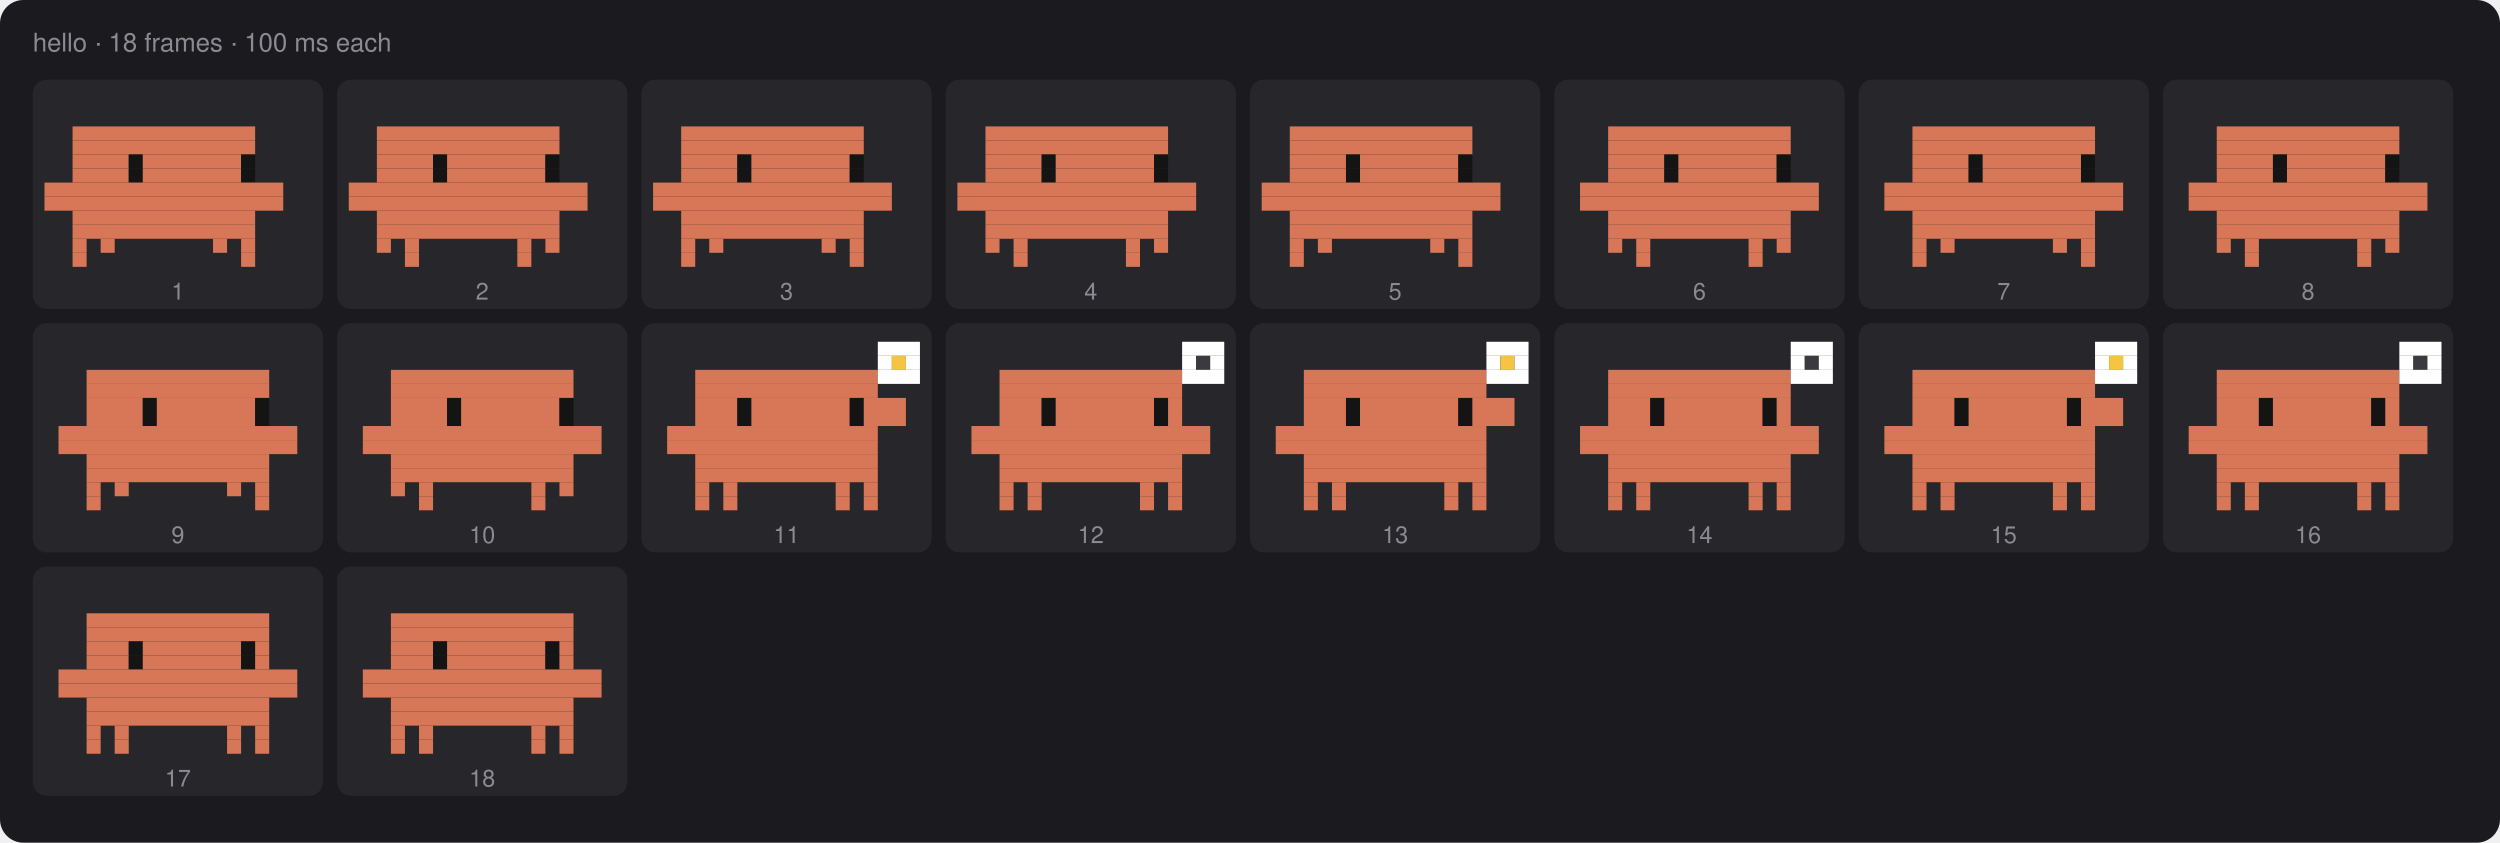
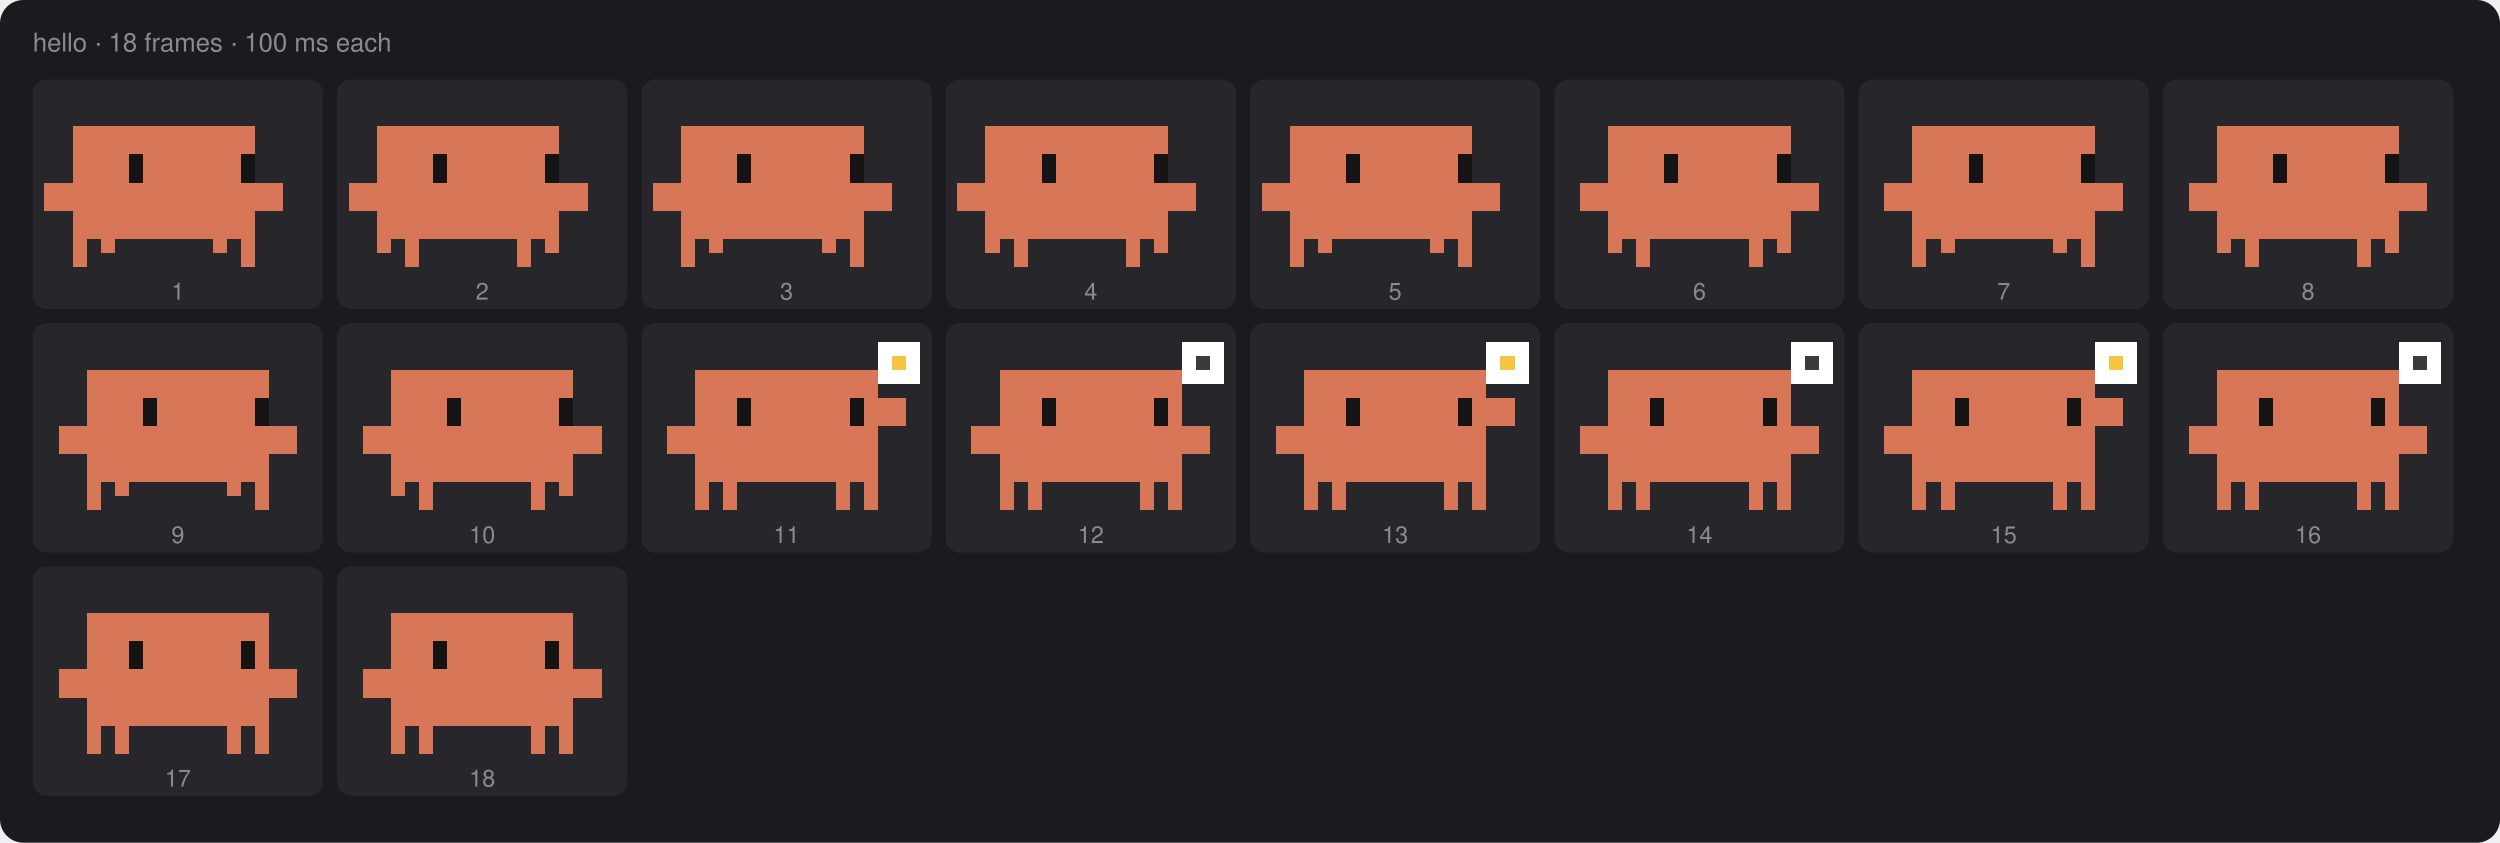
<svg xmlns="http://www.w3.org/2000/svg" width="1068" height="360" viewBox="0 0 1068 360">
  <style>.m{font-family:Menlo,Consolas,'DejaVu Sans Mono','Liberation Mono',monospace;font-size:22px;fill:#d77757}.d{fill-opacity:.5}.t{font-family:-apple-system,'Segoe UI',Helvetica,Arial,sans-serif;font-size:11px;fill:#8a8a92}.n{font-family:-apple-system,'Segoe UI',Helvetica,Arial,sans-serif;font-size:10px;fill:#8a8a92;text-anchor:middle}.e{text-anchor:end}</style>
  <rect width="1068" height="360" rx="10" fill="#1b1b1f" />
  <text class="t" x="14" y="22">hello · 18 frames · 100 ms each</text>
  <rect x="14" y="34" width="124" height="98" rx="6" fill="#26262b" />
-   <g transform="translate(19 42) scale(6)">
+   <g transform="translate(19 42) scale(6)" shape-rendering="crispEdges">
    <rect x="2" y="2" width="13" height="1" fill="#d77757" />
    <rect x="2" y="3" width="13" height="1" fill="#d77757" />
    <rect x="2" y="4" width="4" height="1" fill="#d77757" />
    <rect x="6" y="4" width="1" height="1" fill="#141414" />
    <rect x="7" y="4" width="7" height="1" fill="#d77757" />
    <rect x="14" y="4" width="1" height="1" fill="#141414" />
    <rect x="2" y="5" width="4" height="1" fill="#d77757" />
    <rect x="6" y="5" width="1" height="1" fill="#141414" />
    <rect x="7" y="5" width="7" height="1" fill="#d77757" />
    <rect x="14" y="5" width="1" height="1" fill="#141414" />
    <rect x="0" y="6" width="17" height="1" fill="#d77757" />
    <rect x="0" y="7" width="17" height="1" fill="#d77757" />
    <rect x="2" y="8" width="13" height="1" fill="#d77757" />
    <rect x="2" y="9" width="13" height="1" fill="#d77757" />
    <rect x="2" y="10" width="1" height="1" fill="#d77757" />
    <rect x="4" y="10" width="1" height="1" fill="#d77757" />
    <rect x="12" y="10" width="1" height="1" fill="#d77757" />
    <rect x="14" y="10" width="1" height="1" fill="#d77757" />
    <rect x="2" y="11" width="1" height="1" fill="#d77757" />
    <rect x="14" y="11" width="1" height="1" fill="#d77757" />
  </g>
  <text class="n" x="76" y="128">1</text>
  <rect x="144" y="34" width="124" height="98" rx="6" fill="#26262b" />
-   <g transform="translate(149 42) scale(6)">
+   <g transform="translate(149 42) scale(6)" shape-rendering="crispEdges">
    <rect x="2" y="2" width="13" height="1" fill="#d77757" />
    <rect x="2" y="3" width="13" height="1" fill="#d77757" />
    <rect x="2" y="4" width="4" height="1" fill="#d77757" />
    <rect x="6" y="4" width="1" height="1" fill="#141414" />
    <rect x="7" y="4" width="7" height="1" fill="#d77757" />
    <rect x="14" y="4" width="1" height="1" fill="#141414" />
    <rect x="2" y="5" width="4" height="1" fill="#d77757" />
    <rect x="6" y="5" width="1" height="1" fill="#141414" />
    <rect x="7" y="5" width="7" height="1" fill="#d77757" />
    <rect x="14" y="5" width="1" height="1" fill="#141414" />
    <rect x="0" y="6" width="17" height="1" fill="#d77757" />
    <rect x="0" y="7" width="17" height="1" fill="#d77757" />
    <rect x="2" y="8" width="13" height="1" fill="#d77757" />
    <rect x="2" y="9" width="13" height="1" fill="#d77757" />
    <rect x="2" y="10" width="1" height="1" fill="#d77757" />
    <rect x="4" y="10" width="1" height="1" fill="#d77757" />
    <rect x="12" y="10" width="1" height="1" fill="#d77757" />
    <rect x="14" y="10" width="1" height="1" fill="#d77757" />
    <rect x="4" y="11" width="1" height="1" fill="#d77757" />
    <rect x="12" y="11" width="1" height="1" fill="#d77757" />
  </g>
  <text class="n" x="206" y="128">2</text>
  <rect x="274" y="34" width="124" height="98" rx="6" fill="#26262b" />
-   <g transform="translate(279 42) scale(6)">
+   <g transform="translate(279 42) scale(6)" shape-rendering="crispEdges">
    <rect x="2" y="2" width="13" height="1" fill="#d77757" />
    <rect x="2" y="3" width="13" height="1" fill="#d77757" />
    <rect x="2" y="4" width="4" height="1" fill="#d77757" />
    <rect x="6" y="4" width="1" height="1" fill="#141414" />
    <rect x="7" y="4" width="7" height="1" fill="#d77757" />
    <rect x="14" y="4" width="1" height="1" fill="#141414" />
    <rect x="2" y="5" width="4" height="1" fill="#d77757" />
    <rect x="6" y="5" width="1" height="1" fill="#141414" />
    <rect x="7" y="5" width="7" height="1" fill="#d77757" />
    <rect x="14" y="5" width="1" height="1" fill="#141414" />
    <rect x="0" y="6" width="17" height="1" fill="#d77757" />
    <rect x="0" y="7" width="17" height="1" fill="#d77757" />
    <rect x="2" y="8" width="13" height="1" fill="#d77757" />
    <rect x="2" y="9" width="13" height="1" fill="#d77757" />
    <rect x="2" y="10" width="1" height="1" fill="#d77757" />
    <rect x="4" y="10" width="1" height="1" fill="#d77757" />
    <rect x="12" y="10" width="1" height="1" fill="#d77757" />
    <rect x="14" y="10" width="1" height="1" fill="#d77757" />
    <rect x="2" y="11" width="1" height="1" fill="#d77757" />
    <rect x="14" y="11" width="1" height="1" fill="#d77757" />
  </g>
  <text class="n" x="336" y="128">3</text>
  <rect x="404" y="34" width="124" height="98" rx="6" fill="#26262b" />
-   <g transform="translate(409 42) scale(6)">
+   <g transform="translate(409 42) scale(6)" shape-rendering="crispEdges">
    <rect x="2" y="2" width="13" height="1" fill="#d77757" />
    <rect x="2" y="3" width="13" height="1" fill="#d77757" />
    <rect x="2" y="4" width="4" height="1" fill="#d77757" />
    <rect x="6" y="4" width="1" height="1" fill="#141414" />
    <rect x="7" y="4" width="7" height="1" fill="#d77757" />
    <rect x="14" y="4" width="1" height="1" fill="#141414" />
    <rect x="2" y="5" width="4" height="1" fill="#d77757" />
    <rect x="6" y="5" width="1" height="1" fill="#141414" />
    <rect x="7" y="5" width="7" height="1" fill="#d77757" />
    <rect x="14" y="5" width="1" height="1" fill="#141414" />
    <rect x="0" y="6" width="17" height="1" fill="#d77757" />
    <rect x="0" y="7" width="17" height="1" fill="#d77757" />
    <rect x="2" y="8" width="13" height="1" fill="#d77757" />
    <rect x="2" y="9" width="13" height="1" fill="#d77757" />
    <rect x="2" y="10" width="1" height="1" fill="#d77757" />
    <rect x="4" y="10" width="1" height="1" fill="#d77757" />
    <rect x="12" y="10" width="1" height="1" fill="#d77757" />
    <rect x="14" y="10" width="1" height="1" fill="#d77757" />
    <rect x="4" y="11" width="1" height="1" fill="#d77757" />
    <rect x="12" y="11" width="1" height="1" fill="#d77757" />
  </g>
  <text class="n" x="466" y="128">4</text>
  <rect x="534" y="34" width="124" height="98" rx="6" fill="#26262b" />
-   <g transform="translate(539 42) scale(6)">
+   <g transform="translate(539 42) scale(6)" shape-rendering="crispEdges">
    <rect x="2" y="2" width="13" height="1" fill="#d77757" />
    <rect x="2" y="3" width="13" height="1" fill="#d77757" />
    <rect x="2" y="4" width="4" height="1" fill="#d77757" />
    <rect x="6" y="4" width="1" height="1" fill="#141414" />
    <rect x="7" y="4" width="7" height="1" fill="#d77757" />
    <rect x="14" y="4" width="1" height="1" fill="#141414" />
    <rect x="2" y="5" width="4" height="1" fill="#d77757" />
    <rect x="6" y="5" width="1" height="1" fill="#141414" />
    <rect x="7" y="5" width="7" height="1" fill="#d77757" />
    <rect x="14" y="5" width="1" height="1" fill="#141414" />
    <rect x="0" y="6" width="17" height="1" fill="#d77757" />
    <rect x="0" y="7" width="17" height="1" fill="#d77757" />
    <rect x="2" y="8" width="13" height="1" fill="#d77757" />
    <rect x="2" y="9" width="13" height="1" fill="#d77757" />
    <rect x="2" y="10" width="1" height="1" fill="#d77757" />
    <rect x="4" y="10" width="1" height="1" fill="#d77757" />
    <rect x="12" y="10" width="1" height="1" fill="#d77757" />
    <rect x="14" y="10" width="1" height="1" fill="#d77757" />
    <rect x="2" y="11" width="1" height="1" fill="#d77757" />
    <rect x="14" y="11" width="1" height="1" fill="#d77757" />
  </g>
  <text class="n" x="596" y="128">5</text>
  <rect x="664" y="34" width="124" height="98" rx="6" fill="#26262b" />
-   <g transform="translate(669 42) scale(6)">
+   <g transform="translate(669 42) scale(6)" shape-rendering="crispEdges">
    <rect x="3" y="2" width="13" height="1" fill="#d77757" />
    <rect x="3" y="3" width="13" height="1" fill="#d77757" />
    <rect x="3" y="4" width="4" height="1" fill="#d77757" />
    <rect x="7" y="4" width="1" height="1" fill="#141414" />
    <rect x="8" y="4" width="7" height="1" fill="#d77757" />
    <rect x="15" y="4" width="1" height="1" fill="#141414" />
    <rect x="3" y="5" width="4" height="1" fill="#d77757" />
    <rect x="7" y="5" width="1" height="1" fill="#141414" />
    <rect x="8" y="5" width="7" height="1" fill="#d77757" />
    <rect x="15" y="5" width="1" height="1" fill="#141414" />
    <rect x="1" y="6" width="17" height="1" fill="#d77757" />
    <rect x="1" y="7" width="17" height="1" fill="#d77757" />
    <rect x="3" y="8" width="13" height="1" fill="#d77757" />
    <rect x="3" y="9" width="13" height="1" fill="#d77757" />
    <rect x="3" y="10" width="1" height="1" fill="#d77757" />
    <rect x="5" y="10" width="1" height="1" fill="#d77757" />
    <rect x="13" y="10" width="1" height="1" fill="#d77757" />
    <rect x="15" y="10" width="1" height="1" fill="#d77757" />
    <rect x="5" y="11" width="1" height="1" fill="#d77757" />
    <rect x="13" y="11" width="1" height="1" fill="#d77757" />
  </g>
  <text class="n" x="726" y="128">6</text>
  <rect x="794" y="34" width="124" height="98" rx="6" fill="#26262b" />
-   <g transform="translate(799 42) scale(6)">
+   <g transform="translate(799 42) scale(6)" shape-rendering="crispEdges">
    <rect x="3" y="2" width="13" height="1" fill="#d77757" />
    <rect x="3" y="3" width="13" height="1" fill="#d77757" />
    <rect x="3" y="4" width="4" height="1" fill="#d77757" />
    <rect x="7" y="4" width="1" height="1" fill="#141414" />
    <rect x="8" y="4" width="7" height="1" fill="#d77757" />
    <rect x="15" y="4" width="1" height="1" fill="#141414" />
    <rect x="3" y="5" width="4" height="1" fill="#d77757" />
    <rect x="7" y="5" width="1" height="1" fill="#141414" />
    <rect x="8" y="5" width="7" height="1" fill="#d77757" />
    <rect x="15" y="5" width="1" height="1" fill="#141414" />
    <rect x="1" y="6" width="17" height="1" fill="#d77757" />
    <rect x="1" y="7" width="17" height="1" fill="#d77757" />
    <rect x="3" y="8" width="13" height="1" fill="#d77757" />
    <rect x="3" y="9" width="13" height="1" fill="#d77757" />
    <rect x="3" y="10" width="1" height="1" fill="#d77757" />
    <rect x="5" y="10" width="1" height="1" fill="#d77757" />
    <rect x="13" y="10" width="1" height="1" fill="#d77757" />
    <rect x="15" y="10" width="1" height="1" fill="#d77757" />
    <rect x="3" y="11" width="1" height="1" fill="#d77757" />
    <rect x="15" y="11" width="1" height="1" fill="#d77757" />
  </g>
  <text class="n" x="856" y="128">7</text>
  <rect x="924" y="34" width="124" height="98" rx="6" fill="#26262b" />
-   <g transform="translate(929 42) scale(6)">
+   <g transform="translate(929 42) scale(6)" shape-rendering="crispEdges">
    <rect x="3" y="2" width="13" height="1" fill="#d77757" />
    <rect x="3" y="3" width="13" height="1" fill="#d77757" />
    <rect x="3" y="4" width="4" height="1" fill="#d77757" />
    <rect x="7" y="4" width="1" height="1" fill="#141414" />
    <rect x="8" y="4" width="7" height="1" fill="#d77757" />
    <rect x="15" y="4" width="1" height="1" fill="#141414" />
    <rect x="3" y="5" width="4" height="1" fill="#d77757" />
    <rect x="7" y="5" width="1" height="1" fill="#141414" />
    <rect x="8" y="5" width="7" height="1" fill="#d77757" />
    <rect x="15" y="5" width="1" height="1" fill="#141414" />
    <rect x="1" y="6" width="17" height="1" fill="#d77757" />
    <rect x="1" y="7" width="17" height="1" fill="#d77757" />
    <rect x="3" y="8" width="13" height="1" fill="#d77757" />
    <rect x="3" y="9" width="13" height="1" fill="#d77757" />
    <rect x="3" y="10" width="1" height="1" fill="#d77757" />
    <rect x="5" y="10" width="1" height="1" fill="#d77757" />
    <rect x="13" y="10" width="1" height="1" fill="#d77757" />
    <rect x="15" y="10" width="1" height="1" fill="#d77757" />
    <rect x="5" y="11" width="1" height="1" fill="#d77757" />
    <rect x="13" y="11" width="1" height="1" fill="#d77757" />
  </g>
  <text class="n" x="986" y="128">8</text>
  <rect x="14" y="138" width="124" height="98" rx="6" fill="#26262b" />
-   <g transform="translate(19 146) scale(6)">
+   <g transform="translate(19 146) scale(6)" shape-rendering="crispEdges">
    <rect x="3" y="2" width="13" height="1" fill="#d77757" />
    <rect x="3" y="3" width="13" height="1" fill="#d77757" />
    <rect x="3" y="4" width="4" height="1" fill="#d77757" />
    <rect x="7" y="4" width="1" height="1" fill="#141414" />
    <rect x="8" y="4" width="7" height="1" fill="#d77757" />
    <rect x="15" y="4" width="1" height="1" fill="#141414" />
    <rect x="3" y="5" width="4" height="1" fill="#d77757" />
    <rect x="7" y="5" width="1" height="1" fill="#141414" />
    <rect x="8" y="5" width="7" height="1" fill="#d77757" />
    <rect x="15" y="5" width="1" height="1" fill="#141414" />
    <rect x="1" y="6" width="17" height="1" fill="#d77757" />
    <rect x="1" y="7" width="17" height="1" fill="#d77757" />
    <rect x="3" y="8" width="13" height="1" fill="#d77757" />
    <rect x="3" y="9" width="13" height="1" fill="#d77757" />
    <rect x="3" y="10" width="1" height="1" fill="#d77757" />
    <rect x="5" y="10" width="1" height="1" fill="#d77757" />
    <rect x="13" y="10" width="1" height="1" fill="#d77757" />
    <rect x="15" y="10" width="1" height="1" fill="#d77757" />
    <rect x="3" y="11" width="1" height="1" fill="#d77757" />
    <rect x="15" y="11" width="1" height="1" fill="#d77757" />
  </g>
  <text class="n" x="76" y="232">9</text>
  <rect x="144" y="138" width="124" height="98" rx="6" fill="#26262b" />
-   <g transform="translate(149 146) scale(6)">
+   <g transform="translate(149 146) scale(6)" shape-rendering="crispEdges">
    <rect x="3" y="2" width="13" height="1" fill="#d77757" />
    <rect x="3" y="3" width="13" height="1" fill="#d77757" />
    <rect x="3" y="4" width="4" height="1" fill="#d77757" />
    <rect x="7" y="4" width="1" height="1" fill="#141414" />
    <rect x="8" y="4" width="7" height="1" fill="#d77757" />
    <rect x="15" y="4" width="1" height="1" fill="#141414" />
    <rect x="3" y="5" width="4" height="1" fill="#d77757" />
    <rect x="7" y="5" width="1" height="1" fill="#141414" />
    <rect x="8" y="5" width="7" height="1" fill="#d77757" />
    <rect x="15" y="5" width="1" height="1" fill="#141414" />
    <rect x="1" y="6" width="17" height="1" fill="#d77757" />
    <rect x="1" y="7" width="17" height="1" fill="#d77757" />
    <rect x="3" y="8" width="13" height="1" fill="#d77757" />
    <rect x="3" y="9" width="13" height="1" fill="#d77757" />
    <rect x="3" y="10" width="1" height="1" fill="#d77757" />
    <rect x="5" y="10" width="1" height="1" fill="#d77757" />
    <rect x="13" y="10" width="1" height="1" fill="#d77757" />
    <rect x="15" y="10" width="1" height="1" fill="#d77757" />
    <rect x="5" y="11" width="1" height="1" fill="#d77757" />
    <rect x="13" y="11" width="1" height="1" fill="#d77757" />
  </g>
  <text class="n" x="206" y="232">10</text>
  <rect x="274" y="138" width="124" height="98" rx="6" fill="#26262b" />
-   <g transform="translate(279 146) scale(6)">
+   <g transform="translate(279 146) scale(6)" shape-rendering="crispEdges">
    <rect x="16" y="0" width="3" height="1" fill="#ffffff" />
    <rect x="16" y="1" width="1" height="1" fill="#ffffff" />
    <rect x="17" y="1" width="1" height="1" fill="#f5c542" />
    <rect x="18" y="1" width="1" height="1" fill="#ffffff" />
    <rect x="3" y="2" width="13" height="1" fill="#d77757" />
    <rect x="16" y="2" width="3" height="1" fill="#ffffff" />
    <rect x="3" y="3" width="13" height="1" fill="#d77757" />
    <rect x="3" y="4" width="3" height="1" fill="#d77757" />
    <rect x="6" y="4" width="1" height="1" fill="#141414" />
    <rect x="7" y="4" width="7" height="1" fill="#d77757" />
    <rect x="14" y="4" width="1" height="1" fill="#141414" />
    <rect x="15" y="4" width="3" height="1" fill="#d77757" />
    <rect x="3" y="5" width="3" height="1" fill="#d77757" />
    <rect x="6" y="5" width="1" height="1" fill="#141414" />
    <rect x="7" y="5" width="7" height="1" fill="#d77757" />
    <rect x="14" y="5" width="1" height="1" fill="#141414" />
    <rect x="15" y="5" width="3" height="1" fill="#d77757" />
    <rect x="1" y="6" width="15" height="1" fill="#d77757" />
    <rect x="1" y="7" width="15" height="1" fill="#d77757" />
    <rect x="3" y="8" width="13" height="1" fill="#d77757" />
    <rect x="3" y="9" width="13" height="1" fill="#d77757" />
    <rect x="3" y="10" width="1" height="1" fill="#d77757" />
    <rect x="5" y="10" width="1" height="1" fill="#d77757" />
    <rect x="13" y="10" width="1" height="1" fill="#d77757" />
    <rect x="15" y="10" width="1" height="1" fill="#d77757" />
    <rect x="3" y="11" width="1" height="1" fill="#d77757" />
    <rect x="5" y="11" width="1" height="1" fill="#d77757" />
    <rect x="13" y="11" width="1" height="1" fill="#d77757" />
    <rect x="15" y="11" width="1" height="1" fill="#d77757" />
  </g>
  <text class="n" x="336" y="232">11</text>
  <rect x="404" y="138" width="124" height="98" rx="6" fill="#26262b" />
-   <g transform="translate(409 146) scale(6)">
+   <g transform="translate(409 146) scale(6)" shape-rendering="crispEdges">
    <rect x="16" y="0" width="3" height="1" fill="#ffffff" />
    <rect x="16" y="1" width="1" height="1" fill="#ffffff" />
    <rect x="17" y="1" width="1" height="1" fill="#3a3a40" />
    <rect x="18" y="1" width="1" height="1" fill="#ffffff" />
    <rect x="3" y="2" width="13" height="1" fill="#d77757" />
    <rect x="16" y="2" width="3" height="1" fill="#ffffff" />
    <rect x="3" y="3" width="13" height="1" fill="#d77757" />
    <rect x="3" y="4" width="3" height="1" fill="#d77757" />
    <rect x="6" y="4" width="1" height="1" fill="#141414" />
    <rect x="7" y="4" width="7" height="1" fill="#d77757" />
    <rect x="14" y="4" width="1" height="1" fill="#141414" />
    <rect x="15" y="4" width="1" height="1" fill="#d77757" />
    <rect x="3" y="5" width="3" height="1" fill="#d77757" />
    <rect x="6" y="5" width="1" height="1" fill="#141414" />
    <rect x="7" y="5" width="7" height="1" fill="#d77757" />
    <rect x="14" y="5" width="1" height="1" fill="#141414" />
    <rect x="15" y="5" width="1" height="1" fill="#d77757" />
    <rect x="1" y="6" width="17" height="1" fill="#d77757" />
    <rect x="1" y="7" width="17" height="1" fill="#d77757" />
    <rect x="3" y="8" width="13" height="1" fill="#d77757" />
    <rect x="3" y="9" width="13" height="1" fill="#d77757" />
    <rect x="3" y="10" width="1" height="1" fill="#d77757" />
    <rect x="5" y="10" width="1" height="1" fill="#d77757" />
    <rect x="13" y="10" width="1" height="1" fill="#d77757" />
    <rect x="15" y="10" width="1" height="1" fill="#d77757" />
    <rect x="3" y="11" width="1" height="1" fill="#d77757" />
    <rect x="5" y="11" width="1" height="1" fill="#d77757" />
    <rect x="13" y="11" width="1" height="1" fill="#d77757" />
    <rect x="15" y="11" width="1" height="1" fill="#d77757" />
  </g>
  <text class="n" x="466" y="232">12</text>
  <rect x="534" y="138" width="124" height="98" rx="6" fill="#26262b" />
-   <g transform="translate(539 146) scale(6)">
+   <g transform="translate(539 146) scale(6)" shape-rendering="crispEdges">
    <rect x="16" y="0" width="3" height="1" fill="#ffffff" />
    <rect x="16" y="1" width="1" height="1" fill="#ffffff" />
    <rect x="17" y="1" width="1" height="1" fill="#f5c542" />
    <rect x="18" y="1" width="1" height="1" fill="#ffffff" />
    <rect x="3" y="2" width="13" height="1" fill="#d77757" />
    <rect x="16" y="2" width="3" height="1" fill="#ffffff" />
    <rect x="3" y="3" width="13" height="1" fill="#d77757" />
    <rect x="3" y="4" width="3" height="1" fill="#d77757" />
    <rect x="6" y="4" width="1" height="1" fill="#141414" />
    <rect x="7" y="4" width="7" height="1" fill="#d77757" />
    <rect x="14" y="4" width="1" height="1" fill="#141414" />
    <rect x="15" y="4" width="3" height="1" fill="#d77757" />
    <rect x="3" y="5" width="3" height="1" fill="#d77757" />
    <rect x="6" y="5" width="1" height="1" fill="#141414" />
    <rect x="7" y="5" width="7" height="1" fill="#d77757" />
    <rect x="14" y="5" width="1" height="1" fill="#141414" />
    <rect x="15" y="5" width="3" height="1" fill="#d77757" />
    <rect x="1" y="6" width="15" height="1" fill="#d77757" />
    <rect x="1" y="7" width="15" height="1" fill="#d77757" />
    <rect x="3" y="8" width="13" height="1" fill="#d77757" />
    <rect x="3" y="9" width="13" height="1" fill="#d77757" />
    <rect x="3" y="10" width="1" height="1" fill="#d77757" />
    <rect x="5" y="10" width="1" height="1" fill="#d77757" />
    <rect x="13" y="10" width="1" height="1" fill="#d77757" />
    <rect x="15" y="10" width="1" height="1" fill="#d77757" />
    <rect x="3" y="11" width="1" height="1" fill="#d77757" />
    <rect x="5" y="11" width="1" height="1" fill="#d77757" />
    <rect x="13" y="11" width="1" height="1" fill="#d77757" />
    <rect x="15" y="11" width="1" height="1" fill="#d77757" />
  </g>
  <text class="n" x="596" y="232">13</text>
  <rect x="664" y="138" width="124" height="98" rx="6" fill="#26262b" />
-   <g transform="translate(669 146) scale(6)">
+   <g transform="translate(669 146) scale(6)" shape-rendering="crispEdges">
    <rect x="16" y="0" width="3" height="1" fill="#ffffff" />
    <rect x="16" y="1" width="1" height="1" fill="#ffffff" />
    <rect x="17" y="1" width="1" height="1" fill="#3a3a40" />
    <rect x="18" y="1" width="1" height="1" fill="#ffffff" />
    <rect x="3" y="2" width="13" height="1" fill="#d77757" />
    <rect x="16" y="2" width="3" height="1" fill="#ffffff" />
    <rect x="3" y="3" width="13" height="1" fill="#d77757" />
    <rect x="3" y="4" width="3" height="1" fill="#d77757" />
    <rect x="6" y="4" width="1" height="1" fill="#141414" />
    <rect x="7" y="4" width="7" height="1" fill="#d77757" />
    <rect x="14" y="4" width="1" height="1" fill="#141414" />
    <rect x="15" y="4" width="1" height="1" fill="#d77757" />
    <rect x="3" y="5" width="3" height="1" fill="#d77757" />
    <rect x="6" y="5" width="1" height="1" fill="#141414" />
    <rect x="7" y="5" width="7" height="1" fill="#d77757" />
    <rect x="14" y="5" width="1" height="1" fill="#141414" />
    <rect x="15" y="5" width="1" height="1" fill="#d77757" />
    <rect x="1" y="6" width="17" height="1" fill="#d77757" />
    <rect x="1" y="7" width="17" height="1" fill="#d77757" />
    <rect x="3" y="8" width="13" height="1" fill="#d77757" />
    <rect x="3" y="9" width="13" height="1" fill="#d77757" />
    <rect x="3" y="10" width="1" height="1" fill="#d77757" />
    <rect x="5" y="10" width="1" height="1" fill="#d77757" />
    <rect x="13" y="10" width="1" height="1" fill="#d77757" />
    <rect x="15" y="10" width="1" height="1" fill="#d77757" />
    <rect x="3" y="11" width="1" height="1" fill="#d77757" />
    <rect x="5" y="11" width="1" height="1" fill="#d77757" />
    <rect x="13" y="11" width="1" height="1" fill="#d77757" />
    <rect x="15" y="11" width="1" height="1" fill="#d77757" />
  </g>
  <text class="n" x="726" y="232">14</text>
  <rect x="794" y="138" width="124" height="98" rx="6" fill="#26262b" />
-   <g transform="translate(799 146) scale(6)">
+   <g transform="translate(799 146) scale(6)" shape-rendering="crispEdges">
    <rect x="16" y="0" width="3" height="1" fill="#ffffff" />
    <rect x="16" y="1" width="1" height="1" fill="#ffffff" />
    <rect x="17" y="1" width="1" height="1" fill="#f5c542" />
    <rect x="18" y="1" width="1" height="1" fill="#ffffff" />
    <rect x="3" y="2" width="13" height="1" fill="#d77757" />
    <rect x="16" y="2" width="3" height="1" fill="#ffffff" />
    <rect x="3" y="3" width="13" height="1" fill="#d77757" />
    <rect x="3" y="4" width="3" height="1" fill="#d77757" />
    <rect x="6" y="4" width="1" height="1" fill="#141414" />
    <rect x="7" y="4" width="7" height="1" fill="#d77757" />
    <rect x="14" y="4" width="1" height="1" fill="#141414" />
    <rect x="15" y="4" width="3" height="1" fill="#d77757" />
    <rect x="3" y="5" width="3" height="1" fill="#d77757" />
    <rect x="6" y="5" width="1" height="1" fill="#141414" />
    <rect x="7" y="5" width="7" height="1" fill="#d77757" />
    <rect x="14" y="5" width="1" height="1" fill="#141414" />
    <rect x="15" y="5" width="3" height="1" fill="#d77757" />
    <rect x="1" y="6" width="15" height="1" fill="#d77757" />
    <rect x="1" y="7" width="15" height="1" fill="#d77757" />
    <rect x="3" y="8" width="13" height="1" fill="#d77757" />
    <rect x="3" y="9" width="13" height="1" fill="#d77757" />
    <rect x="3" y="10" width="1" height="1" fill="#d77757" />
    <rect x="5" y="10" width="1" height="1" fill="#d77757" />
    <rect x="13" y="10" width="1" height="1" fill="#d77757" />
    <rect x="15" y="10" width="1" height="1" fill="#d77757" />
    <rect x="3" y="11" width="1" height="1" fill="#d77757" />
    <rect x="5" y="11" width="1" height="1" fill="#d77757" />
    <rect x="13" y="11" width="1" height="1" fill="#d77757" />
    <rect x="15" y="11" width="1" height="1" fill="#d77757" />
  </g>
  <text class="n" x="856" y="232">15</text>
  <rect x="924" y="138" width="124" height="98" rx="6" fill="#26262b" />
-   <g transform="translate(929 146) scale(6)">
+   <g transform="translate(929 146) scale(6)" shape-rendering="crispEdges">
    <rect x="16" y="0" width="3" height="1" fill="#ffffff" />
    <rect x="16" y="1" width="1" height="1" fill="#ffffff" />
    <rect x="17" y="1" width="1" height="1" fill="#3a3a40" />
    <rect x="18" y="1" width="1" height="1" fill="#ffffff" />
    <rect x="3" y="2" width="13" height="1" fill="#d77757" />
    <rect x="16" y="2" width="3" height="1" fill="#ffffff" />
    <rect x="3" y="3" width="13" height="1" fill="#d77757" />
    <rect x="3" y="4" width="3" height="1" fill="#d77757" />
    <rect x="6" y="4" width="1" height="1" fill="#141414" />
    <rect x="7" y="4" width="7" height="1" fill="#d77757" />
    <rect x="14" y="4" width="1" height="1" fill="#141414" />
    <rect x="15" y="4" width="1" height="1" fill="#d77757" />
    <rect x="3" y="5" width="3" height="1" fill="#d77757" />
    <rect x="6" y="5" width="1" height="1" fill="#141414" />
    <rect x="7" y="5" width="7" height="1" fill="#d77757" />
    <rect x="14" y="5" width="1" height="1" fill="#141414" />
    <rect x="15" y="5" width="1" height="1" fill="#d77757" />
    <rect x="1" y="6" width="17" height="1" fill="#d77757" />
    <rect x="1" y="7" width="17" height="1" fill="#d77757" />
    <rect x="3" y="8" width="13" height="1" fill="#d77757" />
    <rect x="3" y="9" width="13" height="1" fill="#d77757" />
    <rect x="3" y="10" width="1" height="1" fill="#d77757" />
    <rect x="5" y="10" width="1" height="1" fill="#d77757" />
    <rect x="13" y="10" width="1" height="1" fill="#d77757" />
    <rect x="15" y="10" width="1" height="1" fill="#d77757" />
    <rect x="3" y="11" width="1" height="1" fill="#d77757" />
    <rect x="5" y="11" width="1" height="1" fill="#d77757" />
    <rect x="13" y="11" width="1" height="1" fill="#d77757" />
    <rect x="15" y="11" width="1" height="1" fill="#d77757" />
  </g>
  <text class="n" x="986" y="232">16</text>
  <rect x="14" y="242" width="124" height="98" rx="6" fill="#26262b" />
-   <g transform="translate(19 250) scale(6)">
+   <g transform="translate(19 250) scale(6)" shape-rendering="crispEdges">
    <rect x="3" y="2" width="13" height="1" fill="#d77757" />
    <rect x="3" y="3" width="13" height="1" fill="#d77757" />
    <rect x="3" y="4" width="3" height="1" fill="#d77757" />
    <rect x="6" y="4" width="1" height="1" fill="#141414" />
    <rect x="7" y="4" width="7" height="1" fill="#d77757" />
    <rect x="14" y="4" width="1" height="1" fill="#141414" />
    <rect x="15" y="4" width="1" height="1" fill="#d77757" />
    <rect x="3" y="5" width="3" height="1" fill="#d77757" />
    <rect x="6" y="5" width="1" height="1" fill="#141414" />
    <rect x="7" y="5" width="7" height="1" fill="#d77757" />
    <rect x="14" y="5" width="1" height="1" fill="#141414" />
    <rect x="15" y="5" width="1" height="1" fill="#d77757" />
    <rect x="1" y="6" width="17" height="1" fill="#d77757" />
    <rect x="1" y="7" width="17" height="1" fill="#d77757" />
    <rect x="3" y="8" width="13" height="1" fill="#d77757" />
    <rect x="3" y="9" width="13" height="1" fill="#d77757" />
    <rect x="3" y="10" width="1" height="1" fill="#d77757" />
    <rect x="5" y="10" width="1" height="1" fill="#d77757" />
    <rect x="13" y="10" width="1" height="1" fill="#d77757" />
    <rect x="15" y="10" width="1" height="1" fill="#d77757" />
    <rect x="3" y="11" width="1" height="1" fill="#d77757" />
    <rect x="5" y="11" width="1" height="1" fill="#d77757" />
    <rect x="13" y="11" width="1" height="1" fill="#d77757" />
    <rect x="15" y="11" width="1" height="1" fill="#d77757" />
  </g>
  <text class="n" x="76" y="336">17</text>
  <rect x="144" y="242" width="124" height="98" rx="6" fill="#26262b" />
-   <g transform="translate(149 250) scale(6)">
+   <g transform="translate(149 250) scale(6)" shape-rendering="crispEdges">
    <rect x="3" y="2" width="13" height="1" fill="#d77757" />
    <rect x="3" y="3" width="13" height="1" fill="#d77757" />
    <rect x="3" y="4" width="3" height="1" fill="#d77757" />
    <rect x="6" y="4" width="1" height="1" fill="#141414" />
    <rect x="7" y="4" width="7" height="1" fill="#d77757" />
    <rect x="14" y="4" width="1" height="1" fill="#141414" />
    <rect x="15" y="4" width="1" height="1" fill="#d77757" />
    <rect x="3" y="5" width="3" height="1" fill="#d77757" />
    <rect x="6" y="5" width="1" height="1" fill="#141414" />
    <rect x="7" y="5" width="7" height="1" fill="#d77757" />
    <rect x="14" y="5" width="1" height="1" fill="#141414" />
    <rect x="15" y="5" width="1" height="1" fill="#d77757" />
    <rect x="1" y="6" width="17" height="1" fill="#d77757" />
    <rect x="1" y="7" width="17" height="1" fill="#d77757" />
    <rect x="3" y="8" width="13" height="1" fill="#d77757" />
    <rect x="3" y="9" width="13" height="1" fill="#d77757" />
    <rect x="3" y="10" width="1" height="1" fill="#d77757" />
    <rect x="5" y="10" width="1" height="1" fill="#d77757" />
    <rect x="13" y="10" width="1" height="1" fill="#d77757" />
    <rect x="15" y="10" width="1" height="1" fill="#d77757" />
    <rect x="3" y="11" width="1" height="1" fill="#d77757" />
    <rect x="5" y="11" width="1" height="1" fill="#d77757" />
    <rect x="13" y="11" width="1" height="1" fill="#d77757" />
    <rect x="15" y="11" width="1" height="1" fill="#d77757" />
  </g>
  <text class="n" x="206" y="336">18</text>
</svg>
